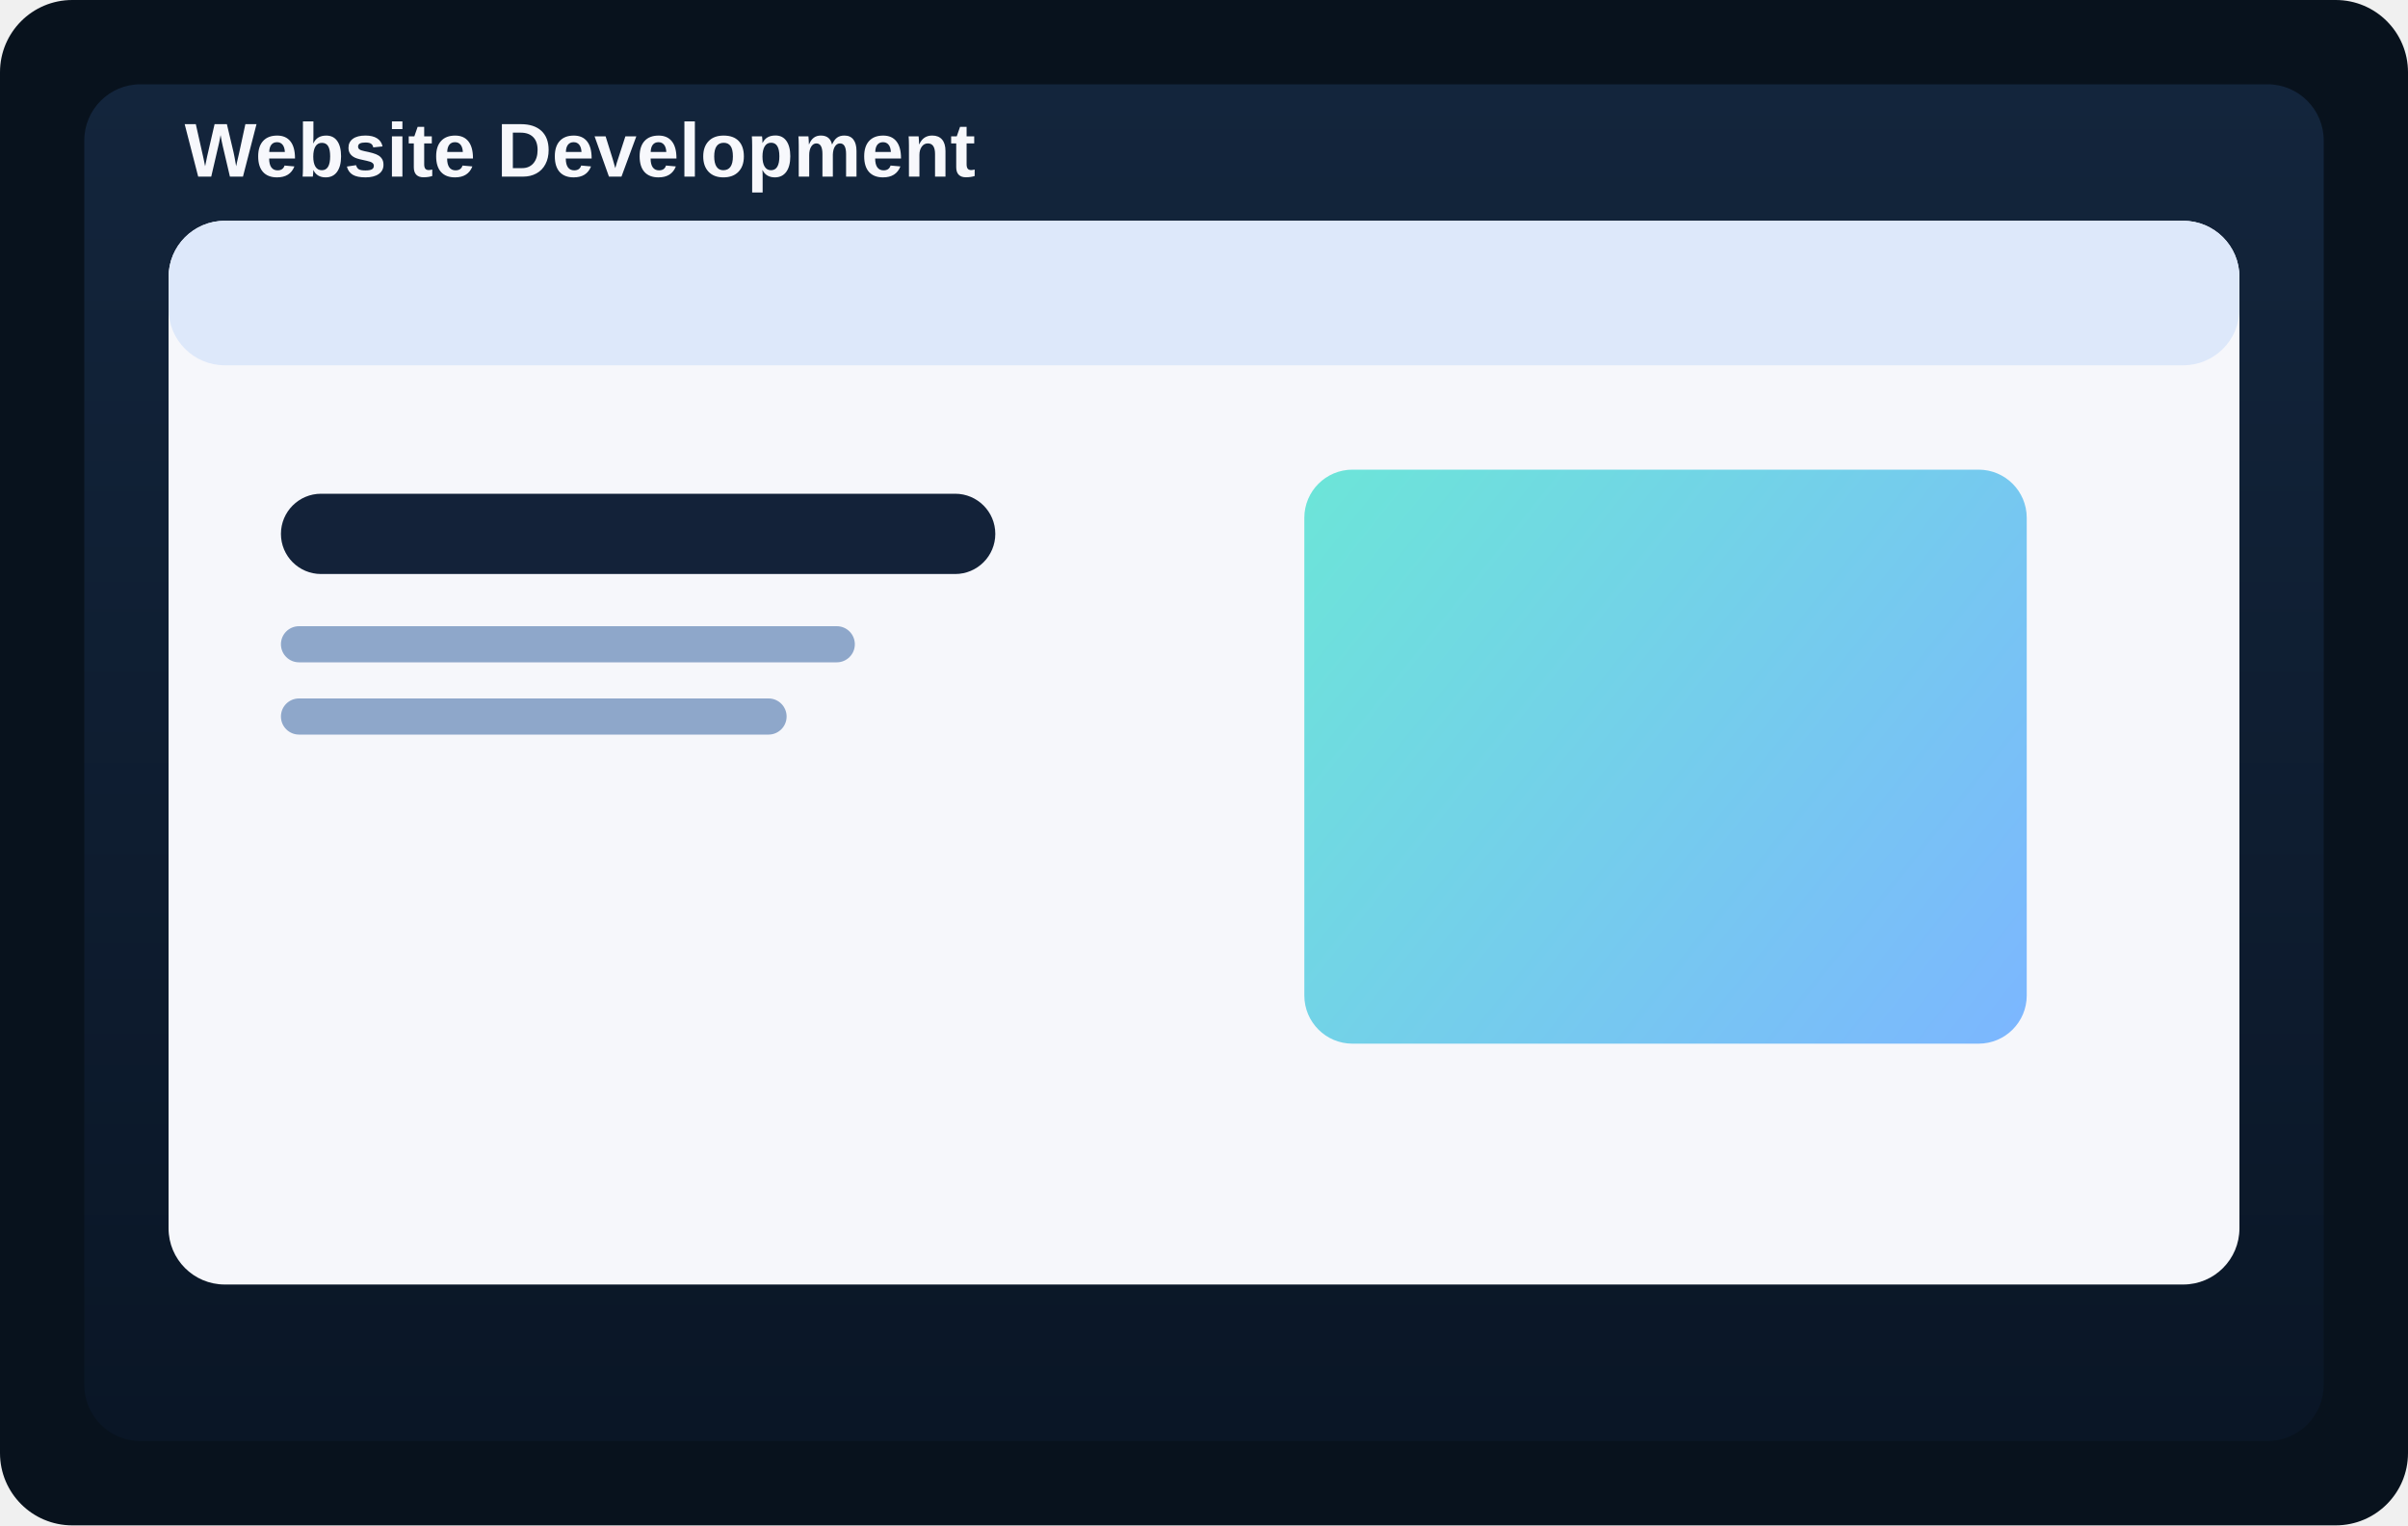
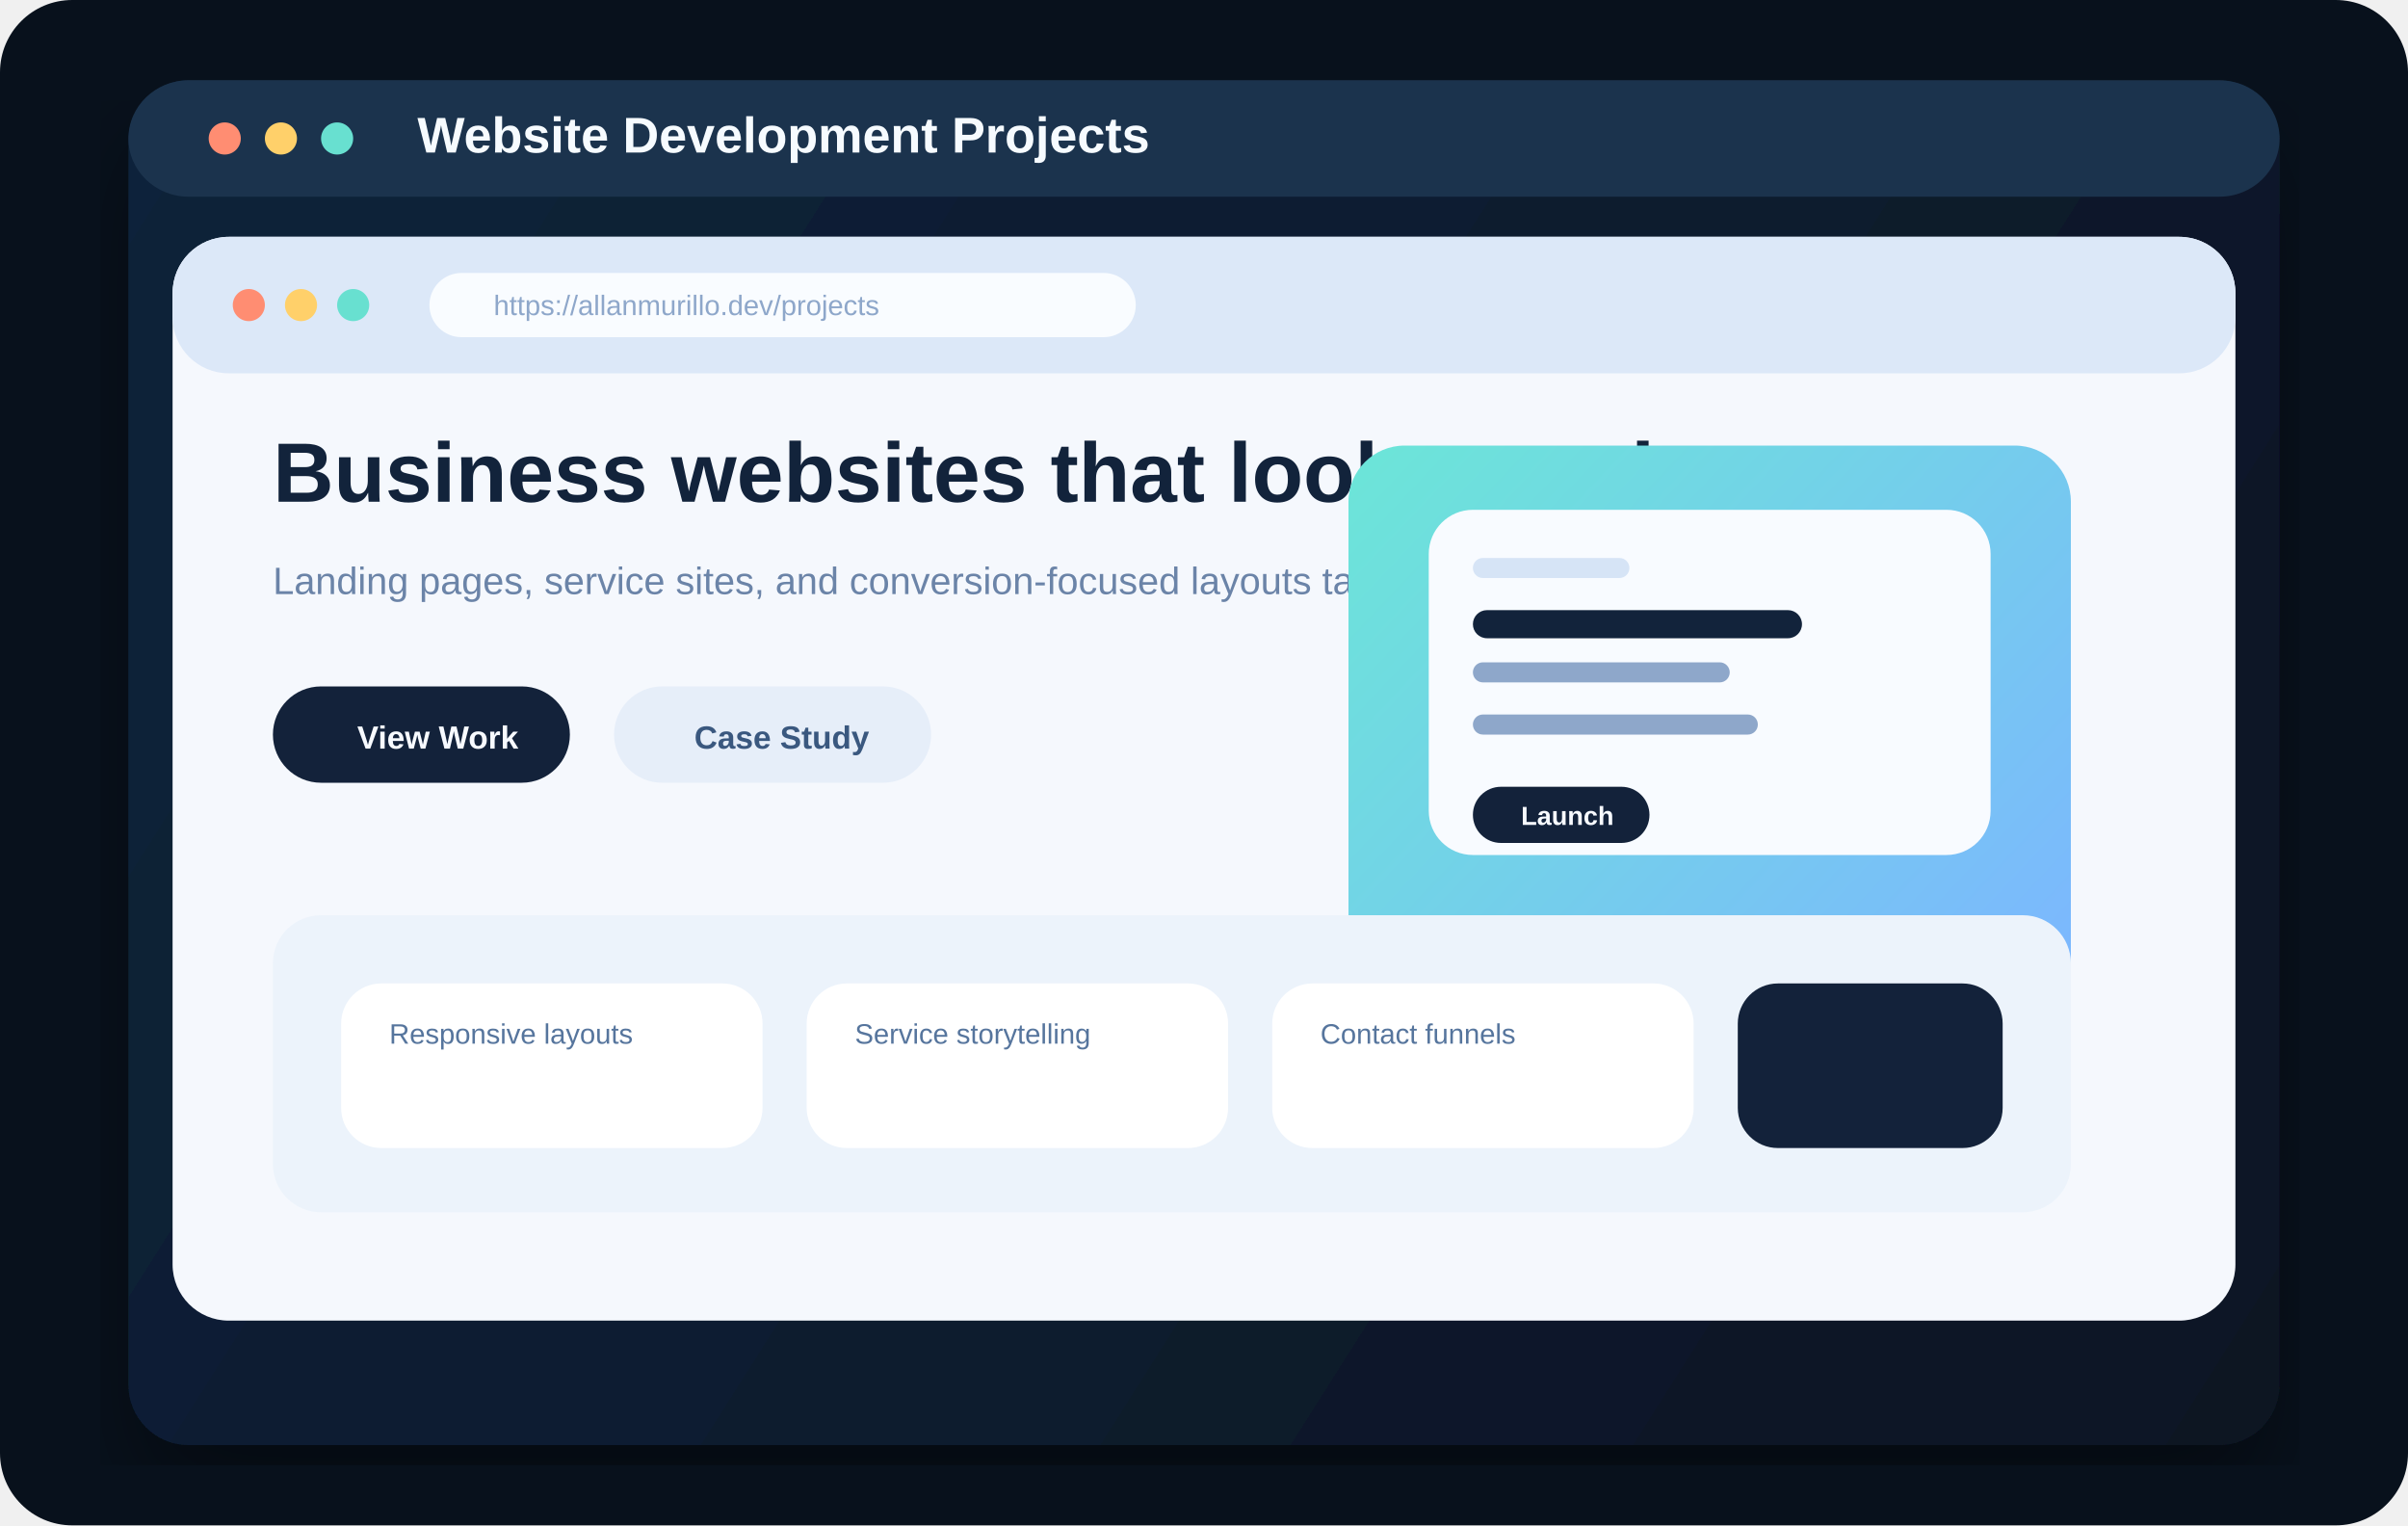
<svg xmlns="http://www.w3.org/2000/svg" width="1200" height="760" viewBox="0 0 1200 760" fill="none">
-   <rect width="1200" height="760" rx="36" fill="#08121D" />
-   <rect x="42" y="42" width="1116" height="676" rx="28" fill="url(#a)" />
-   <rect x="84" y="110" width="1032" height="530" rx="28" fill="#F6F7FB" />
-   <rect x="84" y="110" width="1032" height="72" rx="28" fill="#DDE8FA" />
-   <rect x="140" y="246" width="356" height="40" rx="20" fill="#132239" />
-   <rect x="140" y="312" width="286" height="18" rx="9" fill="#8EA7CA" />
-   <rect x="140" y="348" width="252" height="18" rx="9" fill="#8EA7CA" />
-   <rect x="650" y="234" width="360" height="286" rx="24" fill="url(#b)" />
-   <text x="92" y="88" fill="#F7F8FC" font-family="Arial, sans-serif" font-size="38" font-weight="700">Website Development</text>
  <defs>
-     <linearGradient id="a" x1="600" y1="42" x2="600" y2="718" gradientUnits="userSpaceOnUse">
-       <stop stop-color="#13253C" />
-       <stop offset="1" stop-color="#0A1626" />
+     <linearGradient id="bg" x1="78" y1="48" x2="1120" y2="708" gradientUnits="userSpaceOnUse">
+       <stop stop-color="#11233A" />
+       <stop offset="1" stop-color="#0A1524" />
    </linearGradient>
-     <linearGradient id="b" x1="650" y1="234" x2="1010" y2="520" gradientUnits="userSpaceOnUse">
+     <filter id="shadow" x="50" y="22" width="1096" height="708" filterUnits="userSpaceOnUse" color-interpolation-filters="sRGB">
+       <feDropShadow dx="0" dy="28" stdDeviation="28" flood-color="#020712" flood-opacity="0.42" />
+     </filter>
+     <linearGradient id="hero" x1="686" y1="214" x2="1010" y2="520" gradientUnits="userSpaceOnUse">
      <stop stop-color="#6CE5D8" />
      <stop offset="1" stop-color="#7CB6FF" />
    </linearGradient>
  </defs>
+   <rect width="1200" height="760" rx="36" fill="#08111C" />
+   <g filter="url(#shadow)">
+     <rect x="64" y="40" width="1072" height="680" rx="30" fill="url(#bg)" />
+   </g>
+   <rect x="64" y="40" width="1072" height="58" rx="30" fill="#1B334D" />
+   <circle cx="112" cy="69" r="8" fill="#FF8D72" />
+   <circle cx="140" cy="69" r="8" fill="#FFD06A" />
+   <circle cx="168" cy="69" r="8" fill="#68E0D0" />
+   <text x="208" y="76" fill="#F6FBFF" font-family="Arial, sans-serif" font-size="25" font-weight="700">Website Development Projects</text>
+   <rect x="86" y="118" width="1028" height="540" rx="28" fill="#F5F8FD" />
+   <rect x="86" y="118" width="1028" height="68" rx="28" fill="#DCE8F8" />
+   <circle cx="124" cy="152" r="8" fill="#FF8D72" />
+   <circle cx="150" cy="152" r="8" fill="#FFD06A" />
+   <circle cx="176" cy="152" r="8" fill="#68E0D0" />
+   <rect x="214" y="136" width="352" height="32" rx="16" fill="#F9FCFF" />
+   <text x="246" y="157" fill="#8EA7CA" font-family="Arial, sans-serif" font-size="14">https://allanmurillo.dev/projects</text>
+   <text x="136" y="250" fill="#12233B" font-family="Arial, sans-serif" font-size="42" font-weight="700">Business websites that look premium</text>
+   <text x="136" y="296" fill="#6B84A8" font-family="Arial, sans-serif" font-size="19">Landing pages, service sites, and conversion-focused layouts tailored to real businesses.</text>
+   <rect x="136" y="342" width="148" height="48" rx="24" fill="#13223A" />
+   <text x="178" y="373" fill="#F7FAFF" font-family="Arial, sans-serif" font-size="16" font-weight="700">View Work</text>
+   <rect x="306" y="342" width="158" height="48" rx="24" fill="#E6EEF9" />
+   <text x="346" y="373" fill="#3A587F" font-family="Arial, sans-serif" font-size="16" font-weight="700">Case Study</text>
+   <rect x="672" y="222" width="360" height="282" rx="28" fill="url(#hero)" />
+   <rect x="712" y="254" width="280" height="172" rx="22" fill="#F8FBFF" />
+   <rect x="734" y="278" width="78" height="10" rx="5" fill="#D6E4F6" />
+   <rect x="734" y="304" width="164" height="14" rx="7" fill="#12233B" />
+   <rect x="734" y="330" width="128" height="10" rx="5" fill="#8EA7CA" />
+   <rect x="734" y="356" width="142" height="10" rx="5" fill="#8EA7CA" />
+   <rect x="734" y="392" width="88" height="28" rx="14" fill="#13223A" />
+   <text x="758" y="411" fill="#F7FAFF" font-family="Arial, sans-serif" font-size="13" font-weight="700">Launch</text>
+   <rect x="136" y="456" width="896" height="148" rx="24" fill="#ECF3FB" />
+   <rect x="170" y="490" width="210" height="82" rx="20" fill="#FFFFFF" />
+   <rect x="402" y="490" width="210" height="82" rx="20" fill="#FFFFFF" />
+   <rect x="634" y="490" width="210" height="82" rx="20" fill="#FFFFFF" />
+   <rect x="866" y="490" width="132" height="82" rx="20" fill="#13223A" />
+   <g fill="#56759D" font-family="Arial, sans-serif" font-size="14">
+     <text x="194" y="520">Responsive layouts</text>
+     <text x="426" y="520">Service storytelling</text>
+     <text x="658" y="520">Contact funnels</text>
+   </g>
</svg>
